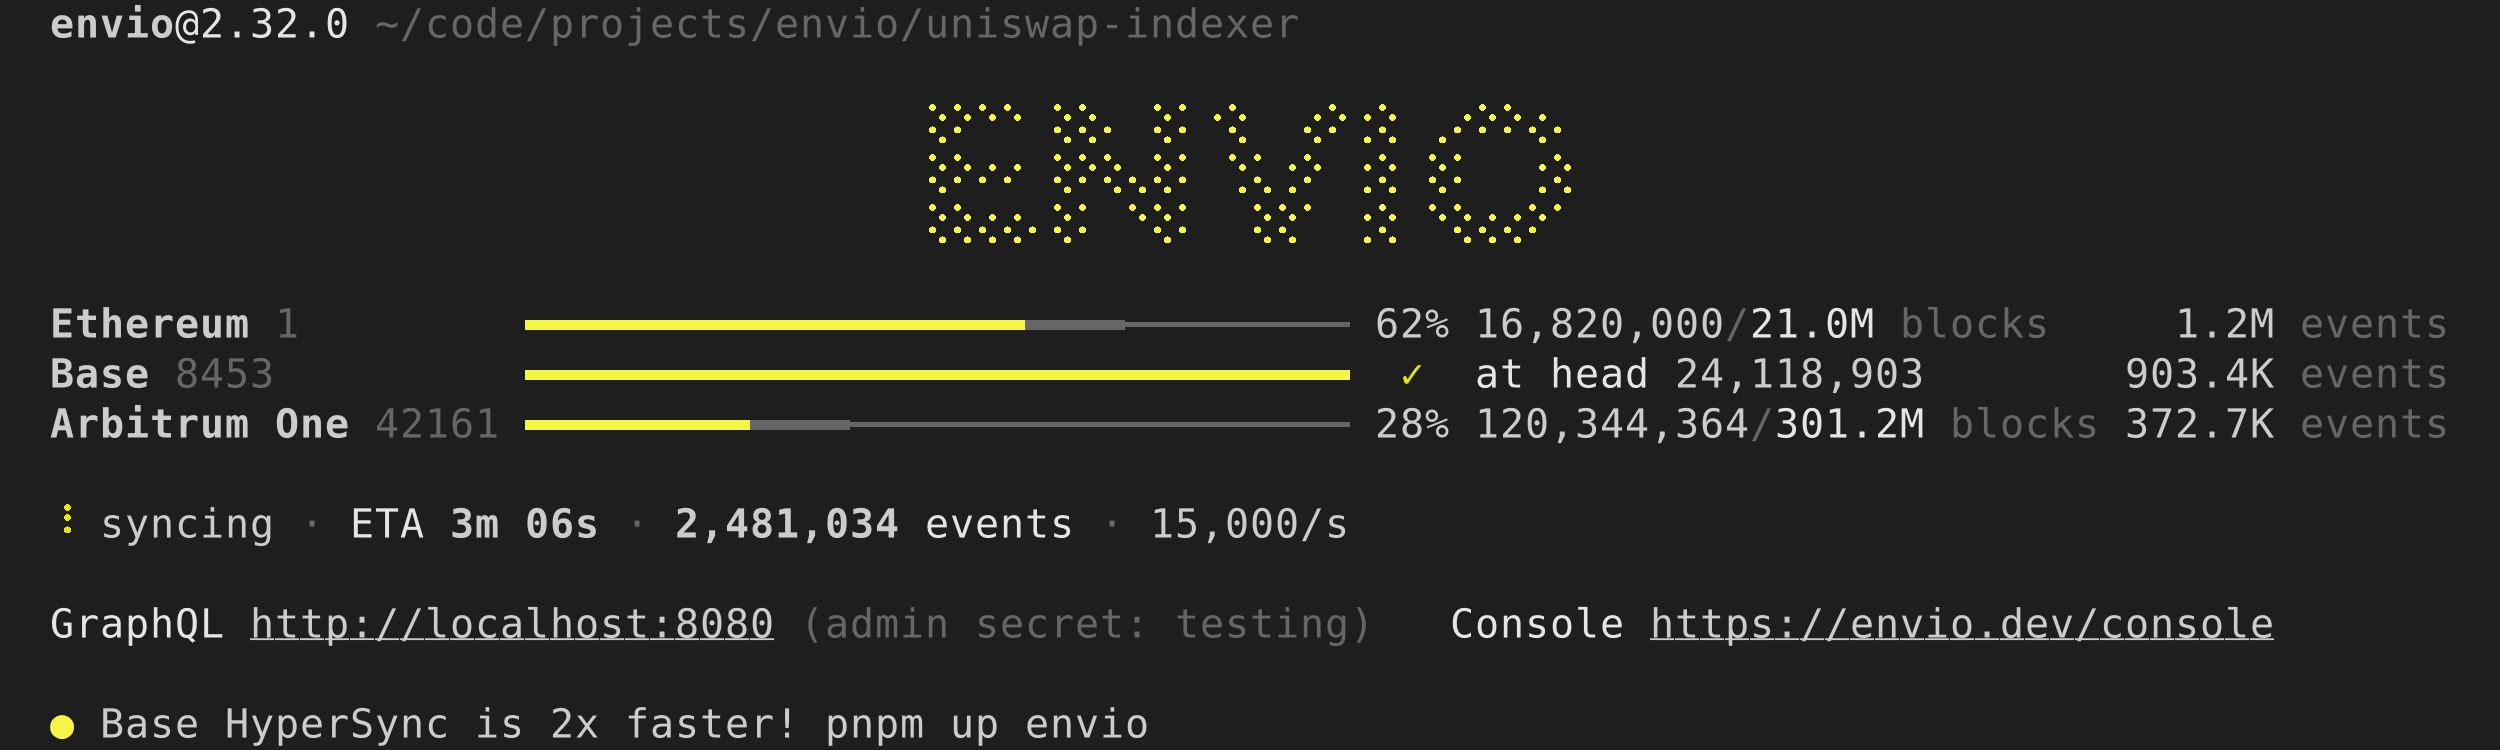
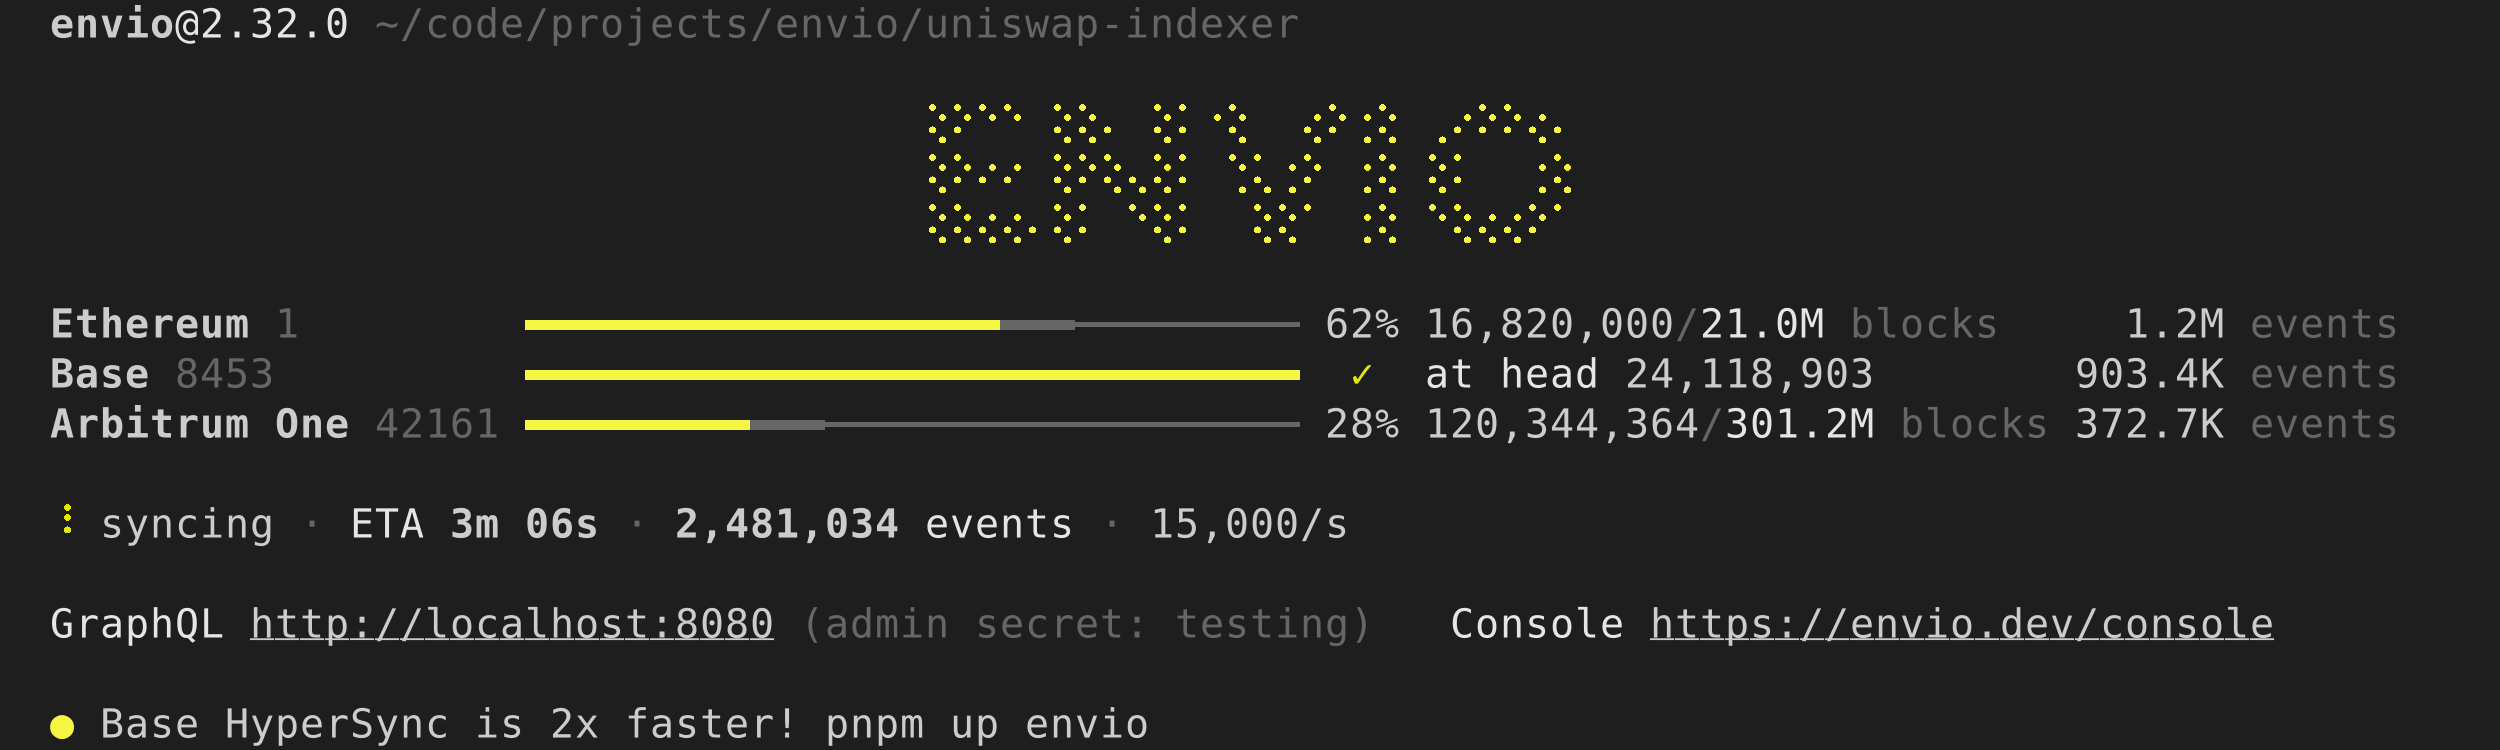
<svg xmlns="http://www.w3.org/2000/svg" width="1000" height="300" font-family="ui-monospace, Menlo, Consolas, monospace" font-size="16" xml:space="preserve" shape-rendering="crispEdges">
  <rect width="100%" height="100%" fill="#1e1e1e" />
  <text x="20" y="15" fill="#cccccc" font-weight="bold">e</text>
  <text x="30" y="15" fill="#cccccc" font-weight="bold">n</text>
  <text x="40" y="15" fill="#cccccc" font-weight="bold">v</text>
  <text x="50" y="15" fill="#cccccc" font-weight="bold">i</text>
  <text x="60" y="15" fill="#cccccc" font-weight="bold">o</text>
  <text x="70" y="15" fill="#e5e5e5">@</text>
  <text x="80" y="15" fill="#e5e5e5">2</text>
  <text x="90" y="15" fill="#e5e5e5">.</text>
  <text x="100" y="15" fill="#e5e5e5">3</text>
  <text x="110" y="15" fill="#e5e5e5">2</text>
  <text x="120" y="15" fill="#e5e5e5">.</text>
  <text x="130" y="15" fill="#e5e5e5">0</text>
  <text x="150" y="15" fill="#666666">~</text>
  <text x="160" y="15" fill="#666666">/</text>
  <text x="170" y="15" fill="#666666">c</text>
  <text x="180" y="15" fill="#666666">o</text>
  <text x="190" y="15" fill="#666666">d</text>
  <text x="200" y="15" fill="#666666">e</text>
  <text x="210" y="15" fill="#666666">/</text>
  <text x="220" y="15" fill="#666666">p</text>
  <text x="230" y="15" fill="#666666">r</text>
  <text x="240" y="15" fill="#666666">o</text>
  <text x="250" y="15" fill="#666666">j</text>
  <text x="260" y="15" fill="#666666">e</text>
  <text x="270" y="15" fill="#666666">c</text>
  <text x="280" y="15" fill="#666666">t</text>
  <text x="290" y="15" fill="#666666">s</text>
  <text x="300" y="15" fill="#666666">/</text>
  <text x="310" y="15" fill="#666666">e</text>
  <text x="320" y="15" fill="#666666">n</text>
  <text x="330" y="15" fill="#666666">v</text>
  <text x="340" y="15" fill="#666666">i</text>
  <text x="350" y="15" fill="#666666">o</text>
  <text x="360" y="15" fill="#666666">/</text>
  <text x="370" y="15" fill="#666666">u</text>
  <text x="380" y="15" fill="#666666">n</text>
  <text x="390" y="15" fill="#666666">i</text>
  <text x="400" y="15" fill="#666666">s</text>
  <text x="410" y="15" fill="#666666">w</text>
  <text x="420" y="15" fill="#666666">a</text>
  <text x="430" y="15" fill="#666666">p</text>
  <text x="440" y="15" fill="#666666">-</text>
  <text x="450" y="15" fill="#666666">i</text>
  <text x="460" y="15" fill="#666666">n</text>
  <text x="470" y="15" fill="#666666">d</text>
  <text x="480" y="15" fill="#666666">e</text>
  <text x="490" y="15" fill="#666666">x</text>
  <text x="500" y="15" fill="#666666">e</text>
  <text x="510" y="15" fill="#666666">r</text>
  <circle cx="373" cy="43" r="1.4" fill="#f5f543" />
  <circle cx="377" cy="47" r="1.4" fill="#f5f543" />
  <circle cx="373" cy="52" r="1.4" fill="#f5f543" />
  <circle cx="377" cy="56" r="1.4" fill="#f5f543" />
  <circle cx="383" cy="43" r="1.4" fill="#f5f543" />
  <circle cx="387" cy="47" r="1.4" fill="#f5f543" />
  <circle cx="383" cy="52" r="1.4" fill="#f5f543" />
  <circle cx="393" cy="43" r="1.4" fill="#f5f543" />
  <circle cx="397" cy="47" r="1.4" fill="#f5f543" />
  <circle cx="403" cy="43" r="1.4" fill="#f5f543" />
  <circle cx="407" cy="47" r="1.4" fill="#f5f543" />
  <circle cx="423" cy="43" r="1.4" fill="#f5f543" />
  <circle cx="427" cy="47" r="1.4" fill="#f5f543" />
  <circle cx="423" cy="52" r="1.4" fill="#f5f543" />
  <circle cx="427" cy="56" r="1.4" fill="#f5f543" />
  <circle cx="433" cy="43" r="1.4" fill="#f5f543" />
  <circle cx="437" cy="47" r="1.4" fill="#f5f543" />
  <circle cx="433" cy="52" r="1.4" fill="#f5f543" />
  <circle cx="437" cy="56" r="1.4" fill="#f5f543" />
  <circle cx="443" cy="52" r="1.4" fill="#f5f543" />
  <circle cx="463" cy="43" r="1.4" fill="#f5f543" />
  <circle cx="467" cy="47" r="1.4" fill="#f5f543" />
  <circle cx="463" cy="52" r="1.4" fill="#f5f543" />
  <circle cx="467" cy="56" r="1.4" fill="#f5f543" />
  <circle cx="473" cy="43" r="1.4" fill="#f5f543" />
  <circle cx="473" cy="52" r="1.4" fill="#f5f543" />
  <circle cx="487" cy="47" r="1.4" fill="#f5f543" />
  <circle cx="493" cy="43" r="1.4" fill="#f5f543" />
  <circle cx="497" cy="47" r="1.4" fill="#f5f543" />
  <circle cx="493" cy="52" r="1.4" fill="#f5f543" />
  <circle cx="497" cy="56" r="1.4" fill="#f5f543" />
  <circle cx="527" cy="47" r="1.4" fill="#f5f543" />
  <circle cx="523" cy="52" r="1.4" fill="#f5f543" />
  <circle cx="527" cy="56" r="1.4" fill="#f5f543" />
  <circle cx="533" cy="43" r="1.4" fill="#f5f543" />
  <circle cx="537" cy="47" r="1.4" fill="#f5f543" />
  <circle cx="533" cy="52" r="1.4" fill="#f5f543" />
  <circle cx="547" cy="47" r="1.4" fill="#f5f543" />
  <circle cx="547" cy="56" r="1.4" fill="#f5f543" />
  <circle cx="553" cy="43" r="1.4" fill="#f5f543" />
  <circle cx="557" cy="47" r="1.4" fill="#f5f543" />
  <circle cx="553" cy="52" r="1.4" fill="#f5f543" />
  <circle cx="557" cy="56" r="1.4" fill="#f5f543" />
  <circle cx="577" cy="56" r="1.4" fill="#f5f543" />
  <circle cx="587" cy="47" r="1.4" fill="#f5f543" />
  <circle cx="583" cy="52" r="1.4" fill="#f5f543" />
  <circle cx="593" cy="43" r="1.4" fill="#f5f543" />
  <circle cx="597" cy="47" r="1.4" fill="#f5f543" />
  <circle cx="593" cy="52" r="1.4" fill="#f5f543" />
  <circle cx="603" cy="43" r="1.4" fill="#f5f543" />
  <circle cx="607" cy="47" r="1.4" fill="#f5f543" />
  <circle cx="603" cy="52" r="1.4" fill="#f5f543" />
  <circle cx="617" cy="47" r="1.4" fill="#f5f543" />
  <circle cx="613" cy="52" r="1.4" fill="#f5f543" />
  <circle cx="617" cy="56" r="1.4" fill="#f5f543" />
  <circle cx="623" cy="52" r="1.4" fill="#f5f543" />
  <circle cx="373" cy="63" r="1.4" fill="#f5f543" />
  <circle cx="377" cy="67" r="1.4" fill="#f5f543" />
  <circle cx="373" cy="72" r="1.4" fill="#f5f543" />
  <circle cx="377" cy="76" r="1.4" fill="#f5f543" />
  <circle cx="383" cy="63" r="1.4" fill="#f5f543" />
  <circle cx="387" cy="67" r="1.4" fill="#f5f543" />
  <circle cx="383" cy="72" r="1.4" fill="#f5f543" />
  <circle cx="397" cy="67" r="1.4" fill="#f5f543" />
  <circle cx="393" cy="72" r="1.4" fill="#f5f543" />
  <circle cx="407" cy="67" r="1.4" fill="#f5f543" />
  <circle cx="403" cy="72" r="1.4" fill="#f5f543" />
  <circle cx="423" cy="63" r="1.4" fill="#f5f543" />
  <circle cx="427" cy="67" r="1.4" fill="#f5f543" />
  <circle cx="423" cy="72" r="1.4" fill="#f5f543" />
  <circle cx="427" cy="76" r="1.4" fill="#f5f543" />
  <circle cx="433" cy="63" r="1.4" fill="#f5f543" />
  <circle cx="437" cy="67" r="1.4" fill="#f5f543" />
  <circle cx="433" cy="72" r="1.4" fill="#f5f543" />
  <circle cx="443" cy="63" r="1.4" fill="#f5f543" />
  <circle cx="447" cy="67" r="1.4" fill="#f5f543" />
  <circle cx="443" cy="72" r="1.4" fill="#f5f543" />
  <circle cx="447" cy="76" r="1.4" fill="#f5f543" />
  <circle cx="453" cy="72" r="1.4" fill="#f5f543" />
  <circle cx="457" cy="76" r="1.4" fill="#f5f543" />
  <circle cx="463" cy="63" r="1.4" fill="#f5f543" />
  <circle cx="467" cy="67" r="1.4" fill="#f5f543" />
  <circle cx="463" cy="72" r="1.4" fill="#f5f543" />
  <circle cx="467" cy="76" r="1.4" fill="#f5f543" />
  <circle cx="473" cy="63" r="1.4" fill="#f5f543" />
  <circle cx="473" cy="72" r="1.4" fill="#f5f543" />
  <circle cx="493" cy="63" r="1.4" fill="#f5f543" />
  <circle cx="497" cy="67" r="1.4" fill="#f5f543" />
  <circle cx="497" cy="76" r="1.4" fill="#f5f543" />
  <circle cx="503" cy="63" r="1.4" fill="#f5f543" />
  <circle cx="503" cy="72" r="1.4" fill="#f5f543" />
  <circle cx="507" cy="76" r="1.4" fill="#f5f543" />
  <circle cx="517" cy="67" r="1.4" fill="#f5f543" />
  <circle cx="517" cy="76" r="1.4" fill="#f5f543" />
  <circle cx="523" cy="63" r="1.4" fill="#f5f543" />
  <circle cx="527" cy="67" r="1.4" fill="#f5f543" />
  <circle cx="523" cy="72" r="1.4" fill="#f5f543" />
  <circle cx="547" cy="67" r="1.4" fill="#f5f543" />
  <circle cx="547" cy="76" r="1.4" fill="#f5f543" />
  <circle cx="553" cy="63" r="1.4" fill="#f5f543" />
  <circle cx="557" cy="67" r="1.4" fill="#f5f543" />
  <circle cx="553" cy="72" r="1.4" fill="#f5f543" />
  <circle cx="557" cy="76" r="1.4" fill="#f5f543" />
  <circle cx="573" cy="63" r="1.4" fill="#f5f543" />
  <circle cx="577" cy="67" r="1.4" fill="#f5f543" />
  <circle cx="573" cy="72" r="1.4" fill="#f5f543" />
  <circle cx="577" cy="76" r="1.4" fill="#f5f543" />
  <circle cx="583" cy="63" r="1.4" fill="#f5f543" />
  <circle cx="583" cy="72" r="1.4" fill="#f5f543" />
  <circle cx="617" cy="67" r="1.4" fill="#f5f543" />
  <circle cx="617" cy="76" r="1.4" fill="#f5f543" />
  <circle cx="623" cy="63" r="1.4" fill="#f5f543" />
  <circle cx="627" cy="67" r="1.4" fill="#f5f543" />
  <circle cx="623" cy="72" r="1.4" fill="#f5f543" />
  <circle cx="627" cy="76" r="1.4" fill="#f5f543" />
  <circle cx="373" cy="83" r="1.4" fill="#f5f543" />
  <circle cx="377" cy="87" r="1.4" fill="#f5f543" />
  <circle cx="373" cy="92" r="1.4" fill="#f5f543" />
  <circle cx="377" cy="96" r="1.4" fill="#f5f543" />
  <circle cx="383" cy="83" r="1.4" fill="#f5f543" />
  <circle cx="387" cy="87" r="1.4" fill="#f5f543" />
  <circle cx="383" cy="92" r="1.4" fill="#f5f543" />
  <circle cx="387" cy="96" r="1.4" fill="#f5f543" />
  <circle cx="397" cy="87" r="1.4" fill="#f5f543" />
  <circle cx="393" cy="92" r="1.4" fill="#f5f543" />
  <circle cx="397" cy="96" r="1.4" fill="#f5f543" />
  <circle cx="407" cy="87" r="1.4" fill="#f5f543" />
  <circle cx="403" cy="92" r="1.4" fill="#f5f543" />
  <circle cx="407" cy="96" r="1.4" fill="#f5f543" />
  <circle cx="413" cy="92" r="1.4" fill="#f5f543" />
  <circle cx="423" cy="83" r="1.4" fill="#f5f543" />
  <circle cx="427" cy="87" r="1.4" fill="#f5f543" />
  <circle cx="423" cy="92" r="1.4" fill="#f5f543" />
  <circle cx="427" cy="96" r="1.4" fill="#f5f543" />
  <circle cx="433" cy="83" r="1.4" fill="#f5f543" />
  <circle cx="433" cy="92" r="1.4" fill="#f5f543" />
  <circle cx="453" cy="83" r="1.4" fill="#f5f543" />
  <circle cx="457" cy="87" r="1.4" fill="#f5f543" />
  <circle cx="463" cy="83" r="1.4" fill="#f5f543" />
  <circle cx="467" cy="87" r="1.4" fill="#f5f543" />
  <circle cx="463" cy="92" r="1.4" fill="#f5f543" />
  <circle cx="467" cy="96" r="1.4" fill="#f5f543" />
  <circle cx="473" cy="83" r="1.4" fill="#f5f543" />
  <circle cx="473" cy="92" r="1.4" fill="#f5f543" />
  <circle cx="503" cy="83" r="1.4" fill="#f5f543" />
  <circle cx="507" cy="87" r="1.4" fill="#f5f543" />
  <circle cx="503" cy="92" r="1.4" fill="#f5f543" />
  <circle cx="507" cy="96" r="1.4" fill="#f5f543" />
  <circle cx="513" cy="83" r="1.4" fill="#f5f543" />
  <circle cx="517" cy="87" r="1.4" fill="#f5f543" />
  <circle cx="513" cy="92" r="1.4" fill="#f5f543" />
  <circle cx="517" cy="96" r="1.4" fill="#f5f543" />
  <circle cx="523" cy="83" r="1.4" fill="#f5f543" />
  <circle cx="547" cy="87" r="1.4" fill="#f5f543" />
  <circle cx="547" cy="96" r="1.4" fill="#f5f543" />
  <circle cx="553" cy="83" r="1.4" fill="#f5f543" />
  <circle cx="557" cy="87" r="1.4" fill="#f5f543" />
  <circle cx="553" cy="92" r="1.4" fill="#f5f543" />
  <circle cx="557" cy="96" r="1.4" fill="#f5f543" />
  <circle cx="573" cy="83" r="1.4" fill="#f5f543" />
  <circle cx="577" cy="87" r="1.4" fill="#f5f543" />
  <circle cx="583" cy="83" r="1.4" fill="#f5f543" />
  <circle cx="587" cy="87" r="1.4" fill="#f5f543" />
  <circle cx="583" cy="92" r="1.4" fill="#f5f543" />
  <circle cx="587" cy="96" r="1.4" fill="#f5f543" />
  <circle cx="597" cy="87" r="1.4" fill="#f5f543" />
  <circle cx="593" cy="92" r="1.4" fill="#f5f543" />
  <circle cx="597" cy="96" r="1.4" fill="#f5f543" />
  <circle cx="607" cy="87" r="1.4" fill="#f5f543" />
  <circle cx="603" cy="92" r="1.4" fill="#f5f543" />
  <circle cx="607" cy="96" r="1.4" fill="#f5f543" />
  <circle cx="613" cy="83" r="1.4" fill="#f5f543" />
  <circle cx="617" cy="87" r="1.4" fill="#f5f543" />
  <circle cx="613" cy="92" r="1.4" fill="#f5f543" />
  <circle cx="623" cy="83" r="1.4" fill="#f5f543" />
  <text x="20" y="135" fill="#cccccc" font-weight="bold">E</text>
  <text x="30" y="135" fill="#cccccc" font-weight="bold">t</text>
  <text x="40" y="135" fill="#cccccc" font-weight="bold">h</text>
  <text x="50" y="135" fill="#cccccc" font-weight="bold">e</text>
  <text x="60" y="135" fill="#cccccc" font-weight="bold">r</text>
  <text x="70" y="135" fill="#cccccc" font-weight="bold">e</text>
  <text x="80" y="135" fill="#cccccc" font-weight="bold">u</text>
  <text x="90" y="135" fill="#cccccc" font-weight="bold">m</text>
  <text x="110" y="135" fill="#666666">1</text>
  <rect x="210" y="128" width="10" height="4" fill="#f5f543" />
  <rect x="220" y="128" width="10" height="4" fill="#f5f543" />
  <rect x="230" y="128" width="10" height="4" fill="#f5f543" />
  <rect x="240" y="128" width="10" height="4" fill="#f5f543" />
  <rect x="250" y="128" width="10" height="4" fill="#f5f543" />
  <rect x="260" y="128" width="10" height="4" fill="#f5f543" />
  <rect x="270" y="128" width="10" height="4" fill="#f5f543" />
  <rect x="280" y="128" width="10" height="4" fill="#f5f543" />
  <rect x="290" y="128" width="10" height="4" fill="#f5f543" />
  <rect x="300" y="128" width="10" height="4" fill="#f5f543" />
  <rect x="310" y="128" width="10" height="4" fill="#f5f543" />
  <rect x="320" y="128" width="10" height="4" fill="#f5f543" />
  <rect x="330" y="128" width="10" height="4" fill="#f5f543" />
  <rect x="340" y="128" width="10" height="4" fill="#f5f543" />
  <rect x="350" y="128" width="10" height="4" fill="#f5f543" />
  <rect x="360" y="128" width="10" height="4" fill="#f5f543" />
  <rect x="370" y="128" width="10" height="4" fill="#f5f543" />
  <rect x="380" y="128" width="10" height="4" fill="#f5f543" />
  <rect x="390" y="128" width="10" height="4" fill="#f5f543" />
-   <rect x="400" y="128" width="10" height="4" fill="#f5f543" />
+   <rect x="400" y="128" width="10" height="4" fill="#666666" />
  <rect x="410" y="128" width="10" height="4" fill="#666666" />
  <rect x="420" y="128" width="10" height="4" fill="#666666" />
-   <rect x="430" y="128" width="10" height="4" fill="#666666" />
-   <rect x="440" y="128" width="10" height="4" fill="#666666" />
+   <rect x="430" y="129" width="10" height="2" fill="#666666" />
+   <rect x="440" y="129" width="10" height="2" fill="#666666" />
  <rect x="450" y="129" width="10" height="2" fill="#666666" />
  <rect x="460" y="129" width="10" height="2" fill="#666666" />
  <rect x="470" y="129" width="10" height="2" fill="#666666" />
  <rect x="480" y="129" width="10" height="2" fill="#666666" />
  <rect x="490" y="129" width="10" height="2" fill="#666666" />
  <rect x="500" y="129" width="10" height="2" fill="#666666" />
  <rect x="510" y="129" width="10" height="2" fill="#666666" />
-   <rect x="520" y="129" width="10" height="2" fill="#666666" />
-   <rect x="530" y="129" width="10" height="2" fill="#666666" />
-   <text x="550" y="135" fill="#cccccc">6</text>
-   <text x="560" y="135" fill="#cccccc">2</text>
-   <text x="570" y="135" fill="#cccccc">%</text>
-   <text x="590" y="135" fill="#cccccc">1</text>
-   <text x="600" y="135" fill="#cccccc">6</text>
-   <text x="610" y="135" fill="#cccccc">,</text>
-   <text x="620" y="135" fill="#cccccc">8</text>
-   <text x="630" y="135" fill="#cccccc">2</text>
+   <text x="530" y="135" fill="#cccccc">6</text>
+   <text x="540" y="135" fill="#cccccc">2</text>
+   <text x="550" y="135" fill="#cccccc">%</text>
+   <text x="570" y="135" fill="#cccccc">1</text>
+   <text x="580" y="135" fill="#cccccc">6</text>
+   <text x="590" y="135" fill="#cccccc">,</text>
+   <text x="600" y="135" fill="#cccccc">8</text>
+   <text x="610" y="135" fill="#cccccc">2</text>
+   <text x="620" y="135" fill="#cccccc">0</text>
+   <text x="630" y="135" fill="#cccccc">,</text>
  <text x="640" y="135" fill="#cccccc">0</text>
-   <text x="650" y="135" fill="#cccccc">,</text>
+   <text x="650" y="135" fill="#cccccc">0</text>
  <text x="660" y="135" fill="#cccccc">0</text>
-   <text x="670" y="135" fill="#cccccc">0</text>
-   <text x="680" y="135" fill="#cccccc">0</text>
-   <text x="690" y="135" fill="#666666">/</text>
-   <text x="700" y="135" fill="#e5e5e5">2</text>
-   <text x="710" y="135" fill="#e5e5e5">1</text>
-   <text x="720" y="135" fill="#e5e5e5">.</text>
-   <text x="730" y="135" fill="#e5e5e5">0</text>
-   <text x="740" y="135" fill="#e5e5e5">M</text>
-   <text x="760" y="135" fill="#666666">b</text>
-   <text x="770" y="135" fill="#666666">l</text>
-   <text x="780" y="135" fill="#666666">o</text>
-   <text x="790" y="135" fill="#666666">c</text>
-   <text x="800" y="135" fill="#666666">k</text>
-   <text x="810" y="135" fill="#666666">s</text>
-   <text x="870" y="135" fill="#cccccc">1</text>
-   <text x="880" y="135" fill="#cccccc">.</text>
-   <text x="890" y="135" fill="#cccccc">2</text>
-   <text x="900" y="135" fill="#cccccc">M</text>
+   <text x="670" y="135" fill="#666666">/</text>
+   <text x="680" y="135" fill="#e5e5e5">2</text>
+   <text x="690" y="135" fill="#e5e5e5">1</text>
+   <text x="700" y="135" fill="#e5e5e5">.</text>
+   <text x="710" y="135" fill="#e5e5e5">0</text>
+   <text x="720" y="135" fill="#e5e5e5">M</text>
+   <text x="740" y="135" fill="#666666">b</text>
+   <text x="750" y="135" fill="#666666">l</text>
+   <text x="760" y="135" fill="#666666">o</text>
+   <text x="770" y="135" fill="#666666">c</text>
+   <text x="780" y="135" fill="#666666">k</text>
+   <text x="790" y="135" fill="#666666">s</text>
+   <text x="850" y="135" fill="#cccccc">1</text>
+   <text x="860" y="135" fill="#cccccc">.</text>
+   <text x="870" y="135" fill="#cccccc">2</text>
+   <text x="880" y="135" fill="#cccccc">M</text>
+   <text x="900" y="135" fill="#666666">e</text>
+   <text x="910" y="135" fill="#666666">v</text>
  <text x="920" y="135" fill="#666666">e</text>
-   <text x="930" y="135" fill="#666666">v</text>
-   <text x="940" y="135" fill="#666666">e</text>
-   <text x="950" y="135" fill="#666666">n</text>
-   <text x="960" y="135" fill="#666666">t</text>
-   <text x="970" y="135" fill="#666666">s</text>
+   <text x="930" y="135" fill="#666666">n</text>
+   <text x="940" y="135" fill="#666666">t</text>
+   <text x="950" y="135" fill="#666666">s</text>
  <text x="20" y="155" fill="#cccccc" font-weight="bold">B</text>
  <text x="30" y="155" fill="#cccccc" font-weight="bold">a</text>
  <text x="40" y="155" fill="#cccccc" font-weight="bold">s</text>
  <text x="50" y="155" fill="#cccccc" font-weight="bold">e</text>
  <text x="70" y="155" fill="#666666">8</text>
  <text x="80" y="155" fill="#666666">4</text>
  <text x="90" y="155" fill="#666666">5</text>
  <text x="100" y="155" fill="#666666">3</text>
  <rect x="210" y="148" width="10" height="4" fill="#f5f543" />
  <rect x="220" y="148" width="10" height="4" fill="#f5f543" />
  <rect x="230" y="148" width="10" height="4" fill="#f5f543" />
  <rect x="240" y="148" width="10" height="4" fill="#f5f543" />
  <rect x="250" y="148" width="10" height="4" fill="#f5f543" />
  <rect x="260" y="148" width="10" height="4" fill="#f5f543" />
  <rect x="270" y="148" width="10" height="4" fill="#f5f543" />
  <rect x="280" y="148" width="10" height="4" fill="#f5f543" />
  <rect x="290" y="148" width="10" height="4" fill="#f5f543" />
  <rect x="300" y="148" width="10" height="4" fill="#f5f543" />
  <rect x="310" y="148" width="10" height="4" fill="#f5f543" />
  <rect x="320" y="148" width="10" height="4" fill="#f5f543" />
  <rect x="330" y="148" width="10" height="4" fill="#f5f543" />
  <rect x="340" y="148" width="10" height="4" fill="#f5f543" />
  <rect x="350" y="148" width="10" height="4" fill="#f5f543" />
  <rect x="360" y="148" width="10" height="4" fill="#f5f543" />
  <rect x="370" y="148" width="10" height="4" fill="#f5f543" />
  <rect x="380" y="148" width="10" height="4" fill="#f5f543" />
  <rect x="390" y="148" width="10" height="4" fill="#f5f543" />
  <rect x="400" y="148" width="10" height="4" fill="#f5f543" />
  <rect x="410" y="148" width="10" height="4" fill="#f5f543" />
  <rect x="420" y="148" width="10" height="4" fill="#f5f543" />
  <rect x="430" y="148" width="10" height="4" fill="#f5f543" />
  <rect x="440" y="148" width="10" height="4" fill="#f5f543" />
  <rect x="450" y="148" width="10" height="4" fill="#f5f543" />
  <rect x="460" y="148" width="10" height="4" fill="#f5f543" />
  <rect x="470" y="148" width="10" height="4" fill="#f5f543" />
  <rect x="480" y="148" width="10" height="4" fill="#f5f543" />
  <rect x="490" y="148" width="10" height="4" fill="#f5f543" />
  <rect x="500" y="148" width="10" height="4" fill="#f5f543" />
  <rect x="510" y="148" width="10" height="4" fill="#f5f543" />
-   <rect x="520" y="148" width="10" height="4" fill="#f5f543" />
-   <rect x="530" y="148" width="10" height="4" fill="#f5f543" />
-   <text x="560" y="155" fill="#e5e510">✓</text>
-   <text x="590" y="155" fill="#e5e5e5">a</text>
-   <text x="600" y="155" fill="#e5e5e5">t</text>
-   <text x="620" y="155" fill="#e5e5e5">h</text>
-   <text x="630" y="155" fill="#e5e5e5">e</text>
-   <text x="640" y="155" fill="#e5e5e5">a</text>
-   <text x="650" y="155" fill="#e5e5e5">d</text>
-   <text x="670" y="155" fill="#cccccc">2</text>
-   <text x="680" y="155" fill="#cccccc">4</text>
-   <text x="690" y="155" fill="#cccccc">,</text>
-   <text x="700" y="155" fill="#cccccc">1</text>
-   <text x="710" y="155" fill="#cccccc">1</text>
-   <text x="720" y="155" fill="#cccccc">8</text>
-   <text x="730" y="155" fill="#cccccc">,</text>
-   <text x="740" y="155" fill="#cccccc">9</text>
-   <text x="750" y="155" fill="#cccccc">0</text>
-   <text x="760" y="155" fill="#cccccc">3</text>
-   <text x="850" y="155" fill="#cccccc">9</text>
-   <text x="860" y="155" fill="#cccccc">0</text>
-   <text x="870" y="155" fill="#cccccc">3</text>
-   <text x="880" y="155" fill="#cccccc">.</text>
-   <text x="890" y="155" fill="#cccccc">4</text>
-   <text x="900" y="155" fill="#cccccc">K</text>
+   <text x="540" y="155" fill="#e5e510">✓</text>
+   <text x="570" y="155" fill="#e5e5e5">a</text>
+   <text x="580" y="155" fill="#e5e5e5">t</text>
+   <text x="600" y="155" fill="#e5e5e5">h</text>
+   <text x="610" y="155" fill="#e5e5e5">e</text>
+   <text x="620" y="155" fill="#e5e5e5">a</text>
+   <text x="630" y="155" fill="#e5e5e5">d</text>
+   <text x="650" y="155" fill="#cccccc">2</text>
+   <text x="660" y="155" fill="#cccccc">4</text>
+   <text x="670" y="155" fill="#cccccc">,</text>
+   <text x="680" y="155" fill="#cccccc">1</text>
+   <text x="690" y="155" fill="#cccccc">1</text>
+   <text x="700" y="155" fill="#cccccc">8</text>
+   <text x="710" y="155" fill="#cccccc">,</text>
+   <text x="720" y="155" fill="#cccccc">9</text>
+   <text x="730" y="155" fill="#cccccc">0</text>
+   <text x="740" y="155" fill="#cccccc">3</text>
+   <text x="830" y="155" fill="#cccccc">9</text>
+   <text x="840" y="155" fill="#cccccc">0</text>
+   <text x="850" y="155" fill="#cccccc">3</text>
+   <text x="860" y="155" fill="#cccccc">.</text>
+   <text x="870" y="155" fill="#cccccc">4</text>
+   <text x="880" y="155" fill="#cccccc">K</text>
+   <text x="900" y="155" fill="#666666">e</text>
+   <text x="910" y="155" fill="#666666">v</text>
  <text x="920" y="155" fill="#666666">e</text>
-   <text x="930" y="155" fill="#666666">v</text>
-   <text x="940" y="155" fill="#666666">e</text>
-   <text x="950" y="155" fill="#666666">n</text>
-   <text x="960" y="155" fill="#666666">t</text>
-   <text x="970" y="155" fill="#666666">s</text>
+   <text x="930" y="155" fill="#666666">n</text>
+   <text x="940" y="155" fill="#666666">t</text>
+   <text x="950" y="155" fill="#666666">s</text>
  <text x="20" y="175" fill="#cccccc" font-weight="bold">A</text>
  <text x="30" y="175" fill="#cccccc" font-weight="bold">r</text>
  <text x="40" y="175" fill="#cccccc" font-weight="bold">b</text>
  <text x="50" y="175" fill="#cccccc" font-weight="bold">i</text>
  <text x="60" y="175" fill="#cccccc" font-weight="bold">t</text>
  <text x="70" y="175" fill="#cccccc" font-weight="bold">r</text>
  <text x="80" y="175" fill="#cccccc" font-weight="bold">u</text>
  <text x="90" y="175" fill="#cccccc" font-weight="bold">m</text>
  <text x="110" y="175" fill="#cccccc" font-weight="bold">O</text>
  <text x="120" y="175" fill="#cccccc" font-weight="bold">n</text>
  <text x="130" y="175" fill="#cccccc" font-weight="bold">e</text>
  <text x="150" y="175" fill="#666666">4</text>
  <text x="160" y="175" fill="#666666">2</text>
  <text x="170" y="175" fill="#666666">1</text>
  <text x="180" y="175" fill="#666666">6</text>
  <text x="190" y="175" fill="#666666">1</text>
  <rect x="210" y="168" width="10" height="4" fill="#f5f543" />
  <rect x="220" y="168" width="10" height="4" fill="#f5f543" />
  <rect x="230" y="168" width="10" height="4" fill="#f5f543" />
  <rect x="240" y="168" width="10" height="4" fill="#f5f543" />
  <rect x="250" y="168" width="10" height="4" fill="#f5f543" />
  <rect x="260" y="168" width="10" height="4" fill="#f5f543" />
  <rect x="270" y="168" width="10" height="4" fill="#f5f543" />
  <rect x="280" y="168" width="10" height="4" fill="#f5f543" />
  <rect x="290" y="168" width="10" height="4" fill="#f5f543" />
  <rect x="300" y="168" width="10" height="4" fill="#666666" />
  <rect x="310" y="168" width="10" height="4" fill="#666666" />
  <rect x="320" y="168" width="10" height="4" fill="#666666" />
-   <rect x="330" y="168" width="10" height="4" fill="#666666" />
+   <rect x="330" y="169" width="10" height="2" fill="#666666" />
  <rect x="340" y="169" width="10" height="2" fill="#666666" />
  <rect x="350" y="169" width="10" height="2" fill="#666666" />
  <rect x="360" y="169" width="10" height="2" fill="#666666" />
  <rect x="370" y="169" width="10" height="2" fill="#666666" />
  <rect x="380" y="169" width="10" height="2" fill="#666666" />
  <rect x="390" y="169" width="10" height="2" fill="#666666" />
  <rect x="400" y="169" width="10" height="2" fill="#666666" />
  <rect x="410" y="169" width="10" height="2" fill="#666666" />
  <rect x="420" y="169" width="10" height="2" fill="#666666" />
  <rect x="430" y="169" width="10" height="2" fill="#666666" />
  <rect x="440" y="169" width="10" height="2" fill="#666666" />
  <rect x="450" y="169" width="10" height="2" fill="#666666" />
  <rect x="460" y="169" width="10" height="2" fill="#666666" />
  <rect x="470" y="169" width="10" height="2" fill="#666666" />
  <rect x="480" y="169" width="10" height="2" fill="#666666" />
  <rect x="490" y="169" width="10" height="2" fill="#666666" />
  <rect x="500" y="169" width="10" height="2" fill="#666666" />
  <rect x="510" y="169" width="10" height="2" fill="#666666" />
-   <rect x="520" y="169" width="10" height="2" fill="#666666" />
-   <rect x="530" y="169" width="10" height="2" fill="#666666" />
-   <text x="550" y="175" fill="#cccccc">2</text>
-   <text x="560" y="175" fill="#cccccc">8</text>
-   <text x="570" y="175" fill="#cccccc">%</text>
-   <text x="590" y="175" fill="#cccccc">1</text>
-   <text x="600" y="175" fill="#cccccc">2</text>
-   <text x="610" y="175" fill="#cccccc">0</text>
-   <text x="620" y="175" fill="#cccccc">,</text>
-   <text x="630" y="175" fill="#cccccc">3</text>
-   <text x="640" y="175" fill="#cccccc">4</text>
-   <text x="650" y="175" fill="#cccccc">4</text>
-   <text x="660" y="175" fill="#cccccc">,</text>
-   <text x="670" y="175" fill="#cccccc">3</text>
-   <text x="680" y="175" fill="#cccccc">6</text>
-   <text x="690" y="175" fill="#cccccc">4</text>
-   <text x="700" y="175" fill="#666666">/</text>
-   <text x="710" y="175" fill="#e5e5e5">3</text>
-   <text x="720" y="175" fill="#e5e5e5">0</text>
-   <text x="730" y="175" fill="#e5e5e5">1</text>
-   <text x="740" y="175" fill="#e5e5e5">.</text>
-   <text x="750" y="175" fill="#e5e5e5">2</text>
-   <text x="760" y="175" fill="#e5e5e5">M</text>
-   <text x="780" y="175" fill="#666666">b</text>
-   <text x="790" y="175" fill="#666666">l</text>
-   <text x="800" y="175" fill="#666666">o</text>
-   <text x="810" y="175" fill="#666666">c</text>
-   <text x="820" y="175" fill="#666666">k</text>
-   <text x="830" y="175" fill="#666666">s</text>
-   <text x="850" y="175" fill="#cccccc">3</text>
-   <text x="860" y="175" fill="#cccccc">7</text>
-   <text x="870" y="175" fill="#cccccc">2</text>
-   <text x="880" y="175" fill="#cccccc">.</text>
-   <text x="890" y="175" fill="#cccccc">7</text>
-   <text x="900" y="175" fill="#cccccc">K</text>
+   <text x="530" y="175" fill="#cccccc">2</text>
+   <text x="540" y="175" fill="#cccccc">8</text>
+   <text x="550" y="175" fill="#cccccc">%</text>
+   <text x="570" y="175" fill="#cccccc">1</text>
+   <text x="580" y="175" fill="#cccccc">2</text>
+   <text x="590" y="175" fill="#cccccc">0</text>
+   <text x="600" y="175" fill="#cccccc">,</text>
+   <text x="610" y="175" fill="#cccccc">3</text>
+   <text x="620" y="175" fill="#cccccc">4</text>
+   <text x="630" y="175" fill="#cccccc">4</text>
+   <text x="640" y="175" fill="#cccccc">,</text>
+   <text x="650" y="175" fill="#cccccc">3</text>
+   <text x="660" y="175" fill="#cccccc">6</text>
+   <text x="670" y="175" fill="#cccccc">4</text>
+   <text x="680" y="175" fill="#666666">/</text>
+   <text x="690" y="175" fill="#e5e5e5">3</text>
+   <text x="700" y="175" fill="#e5e5e5">0</text>
+   <text x="710" y="175" fill="#e5e5e5">1</text>
+   <text x="720" y="175" fill="#e5e5e5">.</text>
+   <text x="730" y="175" fill="#e5e5e5">2</text>
+   <text x="740" y="175" fill="#e5e5e5">M</text>
+   <text x="760" y="175" fill="#666666">b</text>
+   <text x="770" y="175" fill="#666666">l</text>
+   <text x="780" y="175" fill="#666666">o</text>
+   <text x="790" y="175" fill="#666666">c</text>
+   <text x="800" y="175" fill="#666666">k</text>
+   <text x="810" y="175" fill="#666666">s</text>
+   <text x="830" y="175" fill="#cccccc">3</text>
+   <text x="840" y="175" fill="#cccccc">7</text>
+   <text x="850" y="175" fill="#cccccc">2</text>
+   <text x="860" y="175" fill="#cccccc">.</text>
+   <text x="870" y="175" fill="#cccccc">7</text>
+   <text x="880" y="175" fill="#cccccc">K</text>
+   <text x="900" y="175" fill="#666666">e</text>
+   <text x="910" y="175" fill="#666666">v</text>
  <text x="920" y="175" fill="#666666">e</text>
-   <text x="930" y="175" fill="#666666">v</text>
-   <text x="940" y="175" fill="#666666">e</text>
-   <text x="950" y="175" fill="#666666">n</text>
-   <text x="960" y="175" fill="#666666">t</text>
-   <text x="970" y="175" fill="#666666">s</text>
+   <text x="930" y="175" fill="#666666">n</text>
+   <text x="940" y="175" fill="#666666">t</text>
+   <text x="950" y="175" fill="#666666">s</text>
  <circle cx="27" cy="203" r="1.4" fill="#e5e510" />
  <circle cx="27" cy="207" r="1.4" fill="#e5e510" />
  <circle cx="27" cy="212" r="1.4" fill="#e5e510" />
  <text x="40" y="215" fill="#cccccc">s</text>
  <text x="50" y="215" fill="#cccccc">y</text>
  <text x="60" y="215" fill="#cccccc">n</text>
  <text x="70" y="215" fill="#cccccc">c</text>
  <text x="80" y="215" fill="#cccccc">i</text>
  <text x="90" y="215" fill="#cccccc">n</text>
  <text x="100" y="215" fill="#cccccc">g</text>
  <text x="120" y="215" fill="#666666">·</text>
  <text x="140" y="215" fill="#e5e5e5">E</text>
  <text x="150" y="215" fill="#e5e5e5">T</text>
  <text x="160" y="215" fill="#e5e5e5">A</text>
  <text x="180" y="215" fill="#cccccc" font-weight="bold">3</text>
  <text x="190" y="215" fill="#cccccc" font-weight="bold">m</text>
  <text x="210" y="215" fill="#cccccc" font-weight="bold">0</text>
  <text x="220" y="215" fill="#cccccc" font-weight="bold">6</text>
  <text x="230" y="215" fill="#cccccc" font-weight="bold">s</text>
  <text x="250" y="215" fill="#666666">·</text>
  <text x="270" y="215" fill="#cccccc" font-weight="bold">2</text>
  <text x="280" y="215" fill="#cccccc" font-weight="bold">,</text>
  <text x="290" y="215" fill="#cccccc" font-weight="bold">4</text>
  <text x="300" y="215" fill="#cccccc" font-weight="bold">8</text>
  <text x="310" y="215" fill="#cccccc" font-weight="bold">1</text>
  <text x="320" y="215" fill="#cccccc" font-weight="bold">,</text>
  <text x="330" y="215" fill="#cccccc" font-weight="bold">0</text>
  <text x="340" y="215" fill="#cccccc" font-weight="bold">3</text>
  <text x="350" y="215" fill="#cccccc" font-weight="bold">4</text>
  <text x="370" y="215" fill="#e5e5e5">e</text>
  <text x="380" y="215" fill="#e5e5e5">v</text>
  <text x="390" y="215" fill="#e5e5e5">e</text>
  <text x="400" y="215" fill="#e5e5e5">n</text>
  <text x="410" y="215" fill="#e5e5e5">t</text>
  <text x="420" y="215" fill="#e5e5e5">s</text>
  <text x="440" y="215" fill="#666666">·</text>
  <text x="460" y="215" fill="#cccccc">1</text>
  <text x="470" y="215" fill="#cccccc">5</text>
  <text x="480" y="215" fill="#cccccc">,</text>
  <text x="490" y="215" fill="#cccccc">0</text>
  <text x="500" y="215" fill="#cccccc">0</text>
  <text x="510" y="215" fill="#cccccc">0</text>
  <text x="520" y="215" fill="#cccccc">/</text>
  <text x="530" y="215" fill="#cccccc">s</text>
  <text x="20" y="255" fill="#e5e5e5">G</text>
  <text x="30" y="255" fill="#e5e5e5">r</text>
  <text x="40" y="255" fill="#e5e5e5">a</text>
  <text x="50" y="255" fill="#e5e5e5">p</text>
  <text x="60" y="255" fill="#e5e5e5">h</text>
  <text x="70" y="255" fill="#e5e5e5">Q</text>
  <text x="80" y="255" fill="#e5e5e5">L</text>
  <text x="100" y="255" fill="#cccccc" text-decoration="underline">h</text>
  <text x="110" y="255" fill="#cccccc" text-decoration="underline">t</text>
  <text x="120" y="255" fill="#cccccc" text-decoration="underline">t</text>
  <text x="130" y="255" fill="#cccccc" text-decoration="underline">p</text>
  <text x="140" y="255" fill="#cccccc" text-decoration="underline">:</text>
  <text x="150" y="255" fill="#cccccc" text-decoration="underline">/</text>
  <text x="160" y="255" fill="#cccccc" text-decoration="underline">/</text>
  <text x="170" y="255" fill="#cccccc" text-decoration="underline">l</text>
  <text x="180" y="255" fill="#cccccc" text-decoration="underline">o</text>
  <text x="190" y="255" fill="#cccccc" text-decoration="underline">c</text>
  <text x="200" y="255" fill="#cccccc" text-decoration="underline">a</text>
  <text x="210" y="255" fill="#cccccc" text-decoration="underline">l</text>
  <text x="220" y="255" fill="#cccccc" text-decoration="underline">h</text>
  <text x="230" y="255" fill="#cccccc" text-decoration="underline">o</text>
  <text x="240" y="255" fill="#cccccc" text-decoration="underline">s</text>
  <text x="250" y="255" fill="#cccccc" text-decoration="underline">t</text>
  <text x="260" y="255" fill="#cccccc" text-decoration="underline">:</text>
  <text x="270" y="255" fill="#cccccc" text-decoration="underline">8</text>
  <text x="280" y="255" fill="#cccccc" text-decoration="underline">0</text>
  <text x="290" y="255" fill="#cccccc" text-decoration="underline">8</text>
  <text x="300" y="255" fill="#cccccc" text-decoration="underline">0</text>
  <text x="320" y="255" fill="#666666">(</text>
  <text x="330" y="255" fill="#666666">a</text>
  <text x="340" y="255" fill="#666666">d</text>
  <text x="350" y="255" fill="#666666">m</text>
  <text x="360" y="255" fill="#666666">i</text>
  <text x="370" y="255" fill="#666666">n</text>
  <text x="390" y="255" fill="#666666">s</text>
  <text x="400" y="255" fill="#666666">e</text>
  <text x="410" y="255" fill="#666666">c</text>
  <text x="420" y="255" fill="#666666">r</text>
  <text x="430" y="255" fill="#666666">e</text>
  <text x="440" y="255" fill="#666666">t</text>
  <text x="450" y="255" fill="#666666">:</text>
  <text x="470" y="255" fill="#666666">t</text>
  <text x="480" y="255" fill="#666666">e</text>
  <text x="490" y="255" fill="#666666">s</text>
  <text x="500" y="255" fill="#666666">t</text>
  <text x="510" y="255" fill="#666666">i</text>
  <text x="520" y="255" fill="#666666">n</text>
  <text x="530" y="255" fill="#666666">g</text>
  <text x="540" y="255" fill="#666666">)</text>
  <text x="580" y="255" fill="#e5e5e5">C</text>
  <text x="590" y="255" fill="#e5e5e5">o</text>
  <text x="600" y="255" fill="#e5e5e5">n</text>
  <text x="610" y="255" fill="#e5e5e5">s</text>
  <text x="620" y="255" fill="#e5e5e5">o</text>
  <text x="630" y="255" fill="#e5e5e5">l</text>
  <text x="640" y="255" fill="#e5e5e5">e</text>
  <text x="660" y="255" fill="#cccccc" text-decoration="underline">h</text>
  <text x="670" y="255" fill="#cccccc" text-decoration="underline">t</text>
  <text x="680" y="255" fill="#cccccc" text-decoration="underline">t</text>
  <text x="690" y="255" fill="#cccccc" text-decoration="underline">p</text>
  <text x="700" y="255" fill="#cccccc" text-decoration="underline">s</text>
  <text x="710" y="255" fill="#cccccc" text-decoration="underline">:</text>
  <text x="720" y="255" fill="#cccccc" text-decoration="underline">/</text>
  <text x="730" y="255" fill="#cccccc" text-decoration="underline">/</text>
  <text x="740" y="255" fill="#cccccc" text-decoration="underline">e</text>
  <text x="750" y="255" fill="#cccccc" text-decoration="underline">n</text>
  <text x="760" y="255" fill="#cccccc" text-decoration="underline">v</text>
  <text x="770" y="255" fill="#cccccc" text-decoration="underline">i</text>
  <text x="780" y="255" fill="#cccccc" text-decoration="underline">o</text>
  <text x="790" y="255" fill="#cccccc" text-decoration="underline">.</text>
  <text x="800" y="255" fill="#cccccc" text-decoration="underline">d</text>
  <text x="810" y="255" fill="#cccccc" text-decoration="underline">e</text>
  <text x="820" y="255" fill="#cccccc" text-decoration="underline">v</text>
  <text x="830" y="255" fill="#cccccc" text-decoration="underline">/</text>
  <text x="840" y="255" fill="#cccccc" text-decoration="underline">c</text>
  <text x="850" y="255" fill="#cccccc" text-decoration="underline">o</text>
  <text x="860" y="255" fill="#cccccc" text-decoration="underline">n</text>
  <text x="870" y="255" fill="#cccccc" text-decoration="underline">s</text>
  <text x="880" y="255" fill="#cccccc" text-decoration="underline">o</text>
  <text x="890" y="255" fill="#cccccc" text-decoration="underline">l</text>
  <text x="900" y="255" fill="#cccccc" text-decoration="underline">e</text>
  <text x="20" y="295" fill="#f5f543">●</text>
  <text x="40" y="295" fill="#cccccc">B</text>
  <text x="50" y="295" fill="#cccccc">a</text>
  <text x="60" y="295" fill="#cccccc">s</text>
  <text x="70" y="295" fill="#cccccc">e</text>
  <text x="90" y="295" fill="#cccccc">H</text>
  <text x="100" y="295" fill="#cccccc">y</text>
  <text x="110" y="295" fill="#cccccc">p</text>
  <text x="120" y="295" fill="#cccccc">e</text>
  <text x="130" y="295" fill="#cccccc">r</text>
  <text x="140" y="295" fill="#cccccc">S</text>
  <text x="150" y="295" fill="#cccccc">y</text>
  <text x="160" y="295" fill="#cccccc">n</text>
  <text x="170" y="295" fill="#cccccc">c</text>
  <text x="190" y="295" fill="#cccccc">i</text>
  <text x="200" y="295" fill="#cccccc">s</text>
  <text x="220" y="295" fill="#cccccc">2</text>
  <text x="230" y="295" fill="#cccccc">x</text>
  <text x="250" y="295" fill="#cccccc">f</text>
  <text x="260" y="295" fill="#cccccc">a</text>
  <text x="270" y="295" fill="#cccccc">s</text>
  <text x="280" y="295" fill="#cccccc">t</text>
  <text x="290" y="295" fill="#cccccc">e</text>
  <text x="300" y="295" fill="#cccccc">r</text>
  <text x="310" y="295" fill="#cccccc">!</text>
  <text x="330" y="295" fill="#cccccc">p</text>
  <text x="340" y="295" fill="#cccccc">n</text>
  <text x="350" y="295" fill="#cccccc">p</text>
  <text x="360" y="295" fill="#cccccc">m</text>
  <text x="380" y="295" fill="#cccccc">u</text>
  <text x="390" y="295" fill="#cccccc">p</text>
  <text x="410" y="295" fill="#cccccc">e</text>
  <text x="420" y="295" fill="#cccccc">n</text>
  <text x="430" y="295" fill="#cccccc">v</text>
  <text x="440" y="295" fill="#cccccc">i</text>
  <text x="450" y="295" fill="#cccccc">o</text>
</svg>
